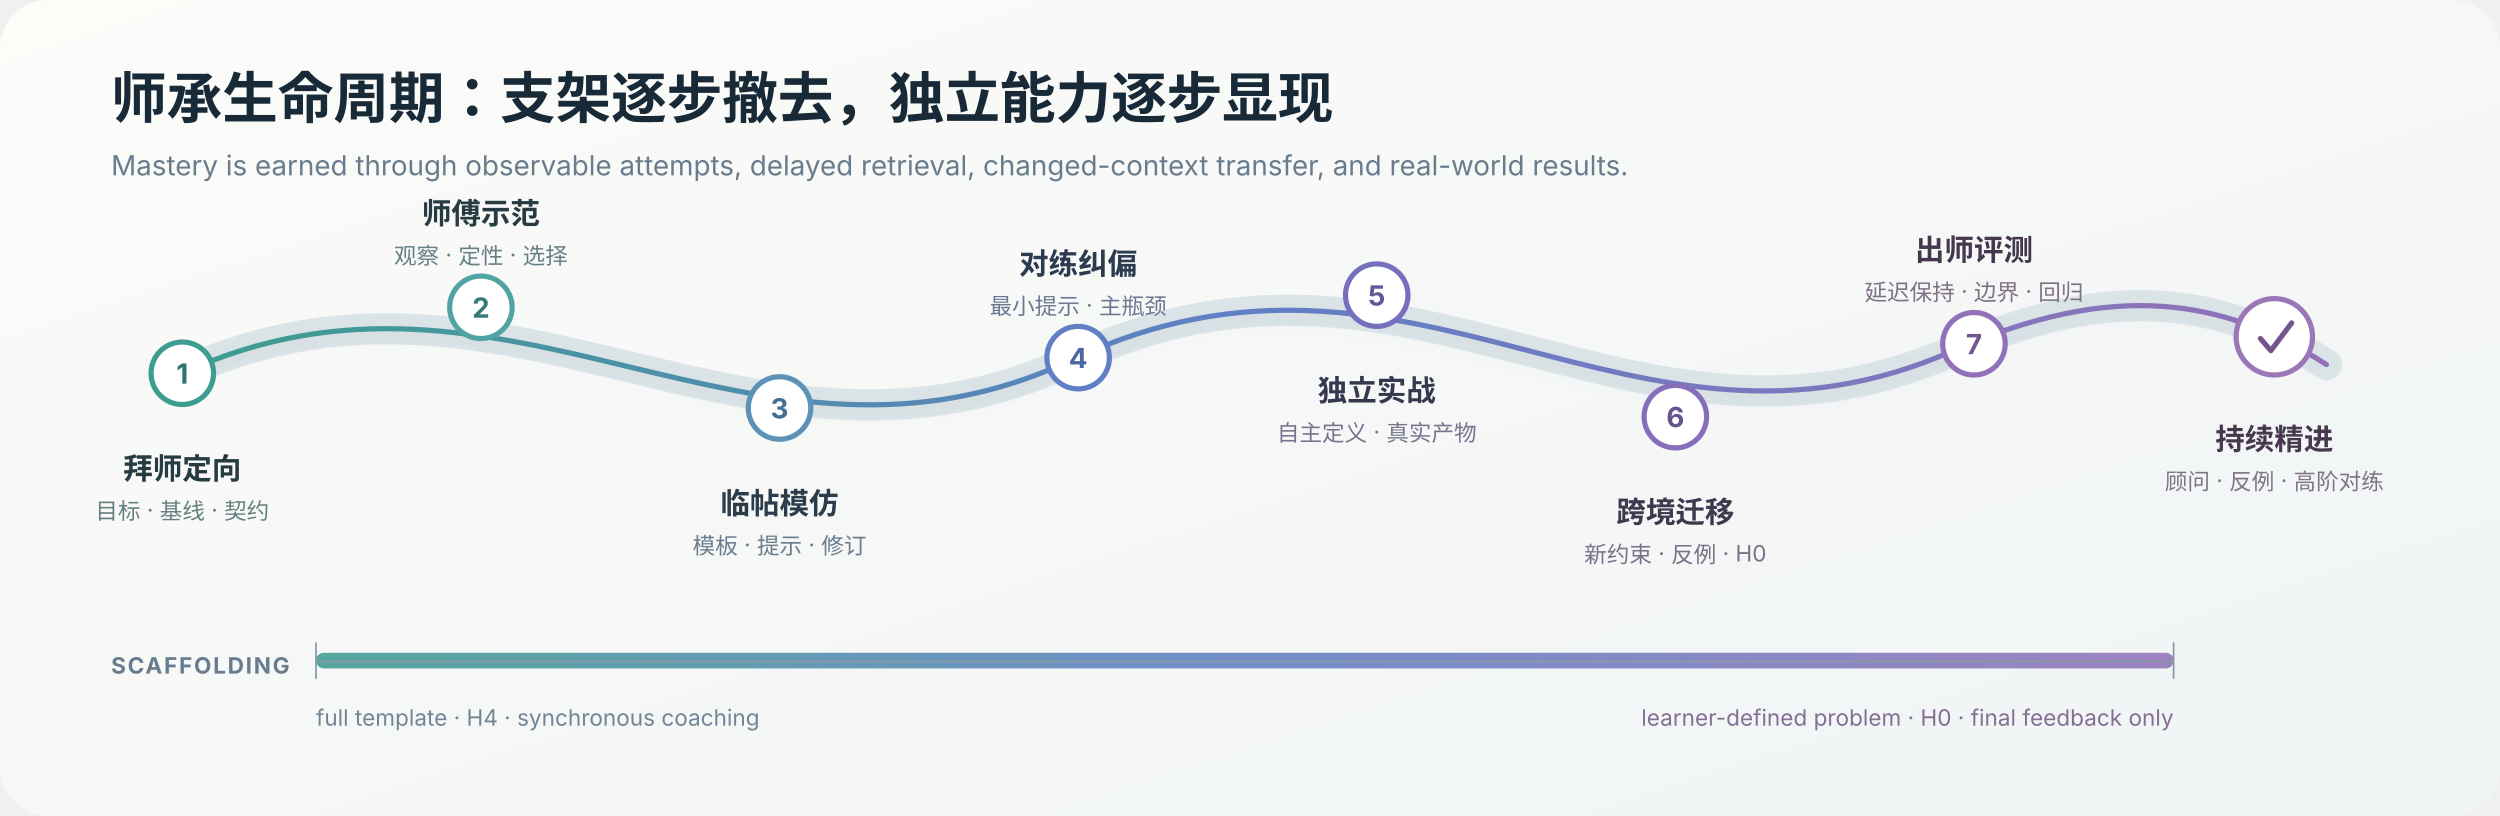
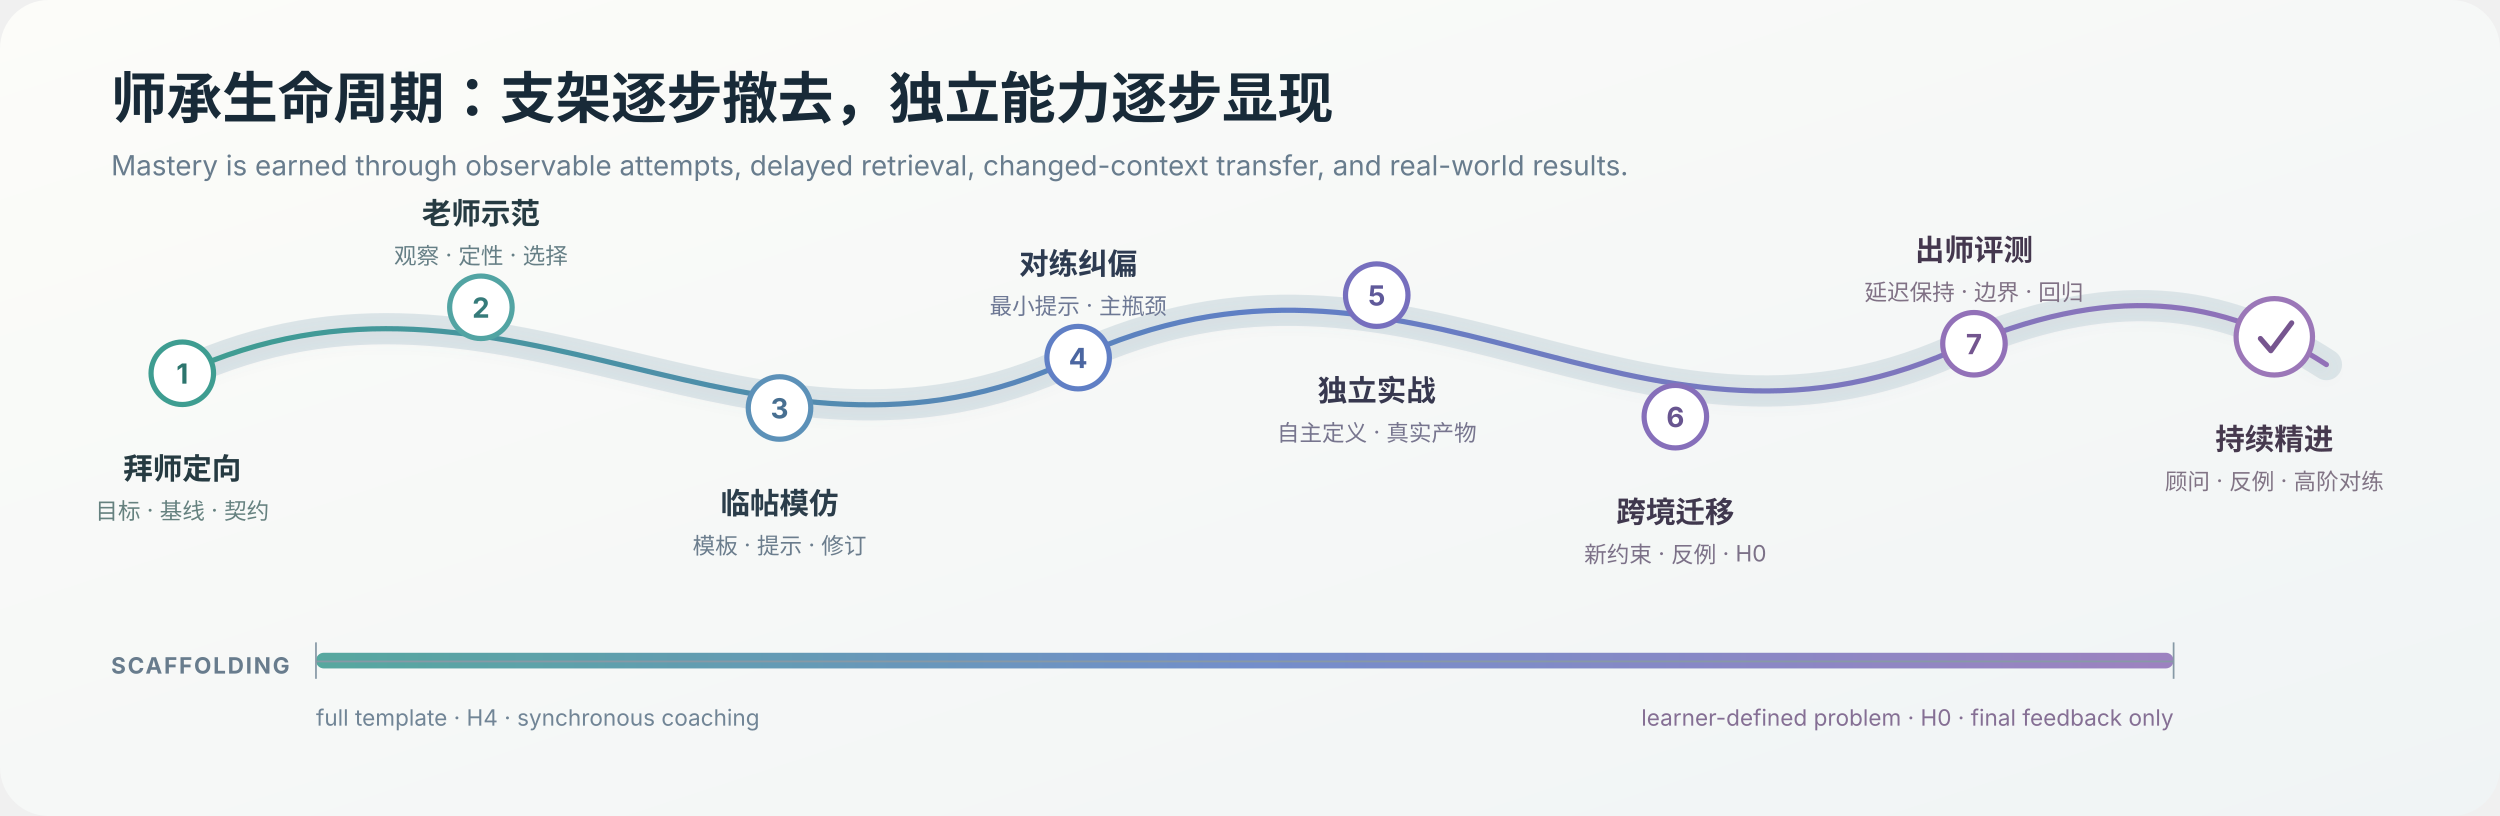
<svg xmlns="http://www.w3.org/2000/svg" width="1440" height="470" viewBox="0 0 1440 470" role="img" aria-labelledby="title desc">
  <defs>
    <linearGradient id="bg" x1="0" y1="0" x2="1" y2="1">
      <stop stop-color="#FCFCF9" />
      <stop offset="1" stop-color="#F0F4F5" />
    </linearGradient>
    <linearGradient id="track" x1="0" y1="0" x2="1" y2="0">
      <stop stop-color="#3E9D91" />
      <stop offset="0.5" stop-color="#607FC5" />
      <stop offset="1" stop-color="#9271B8" />
    </linearGradient>
    <filter id="glow" x="-40%" y="-40%" width="180%" height="180%">
      <feDropShadow dx="0" dy="3" stdDeviation="5" flood-color="#728496" flood-opacity="0.18" />
    </filter>
  </defs>
  <rect width="1440" height="470" rx="28" fill="url(#bg)" />
  <g font-family="Inter, ui-sans-serif, -apple-system, BlinkMacSystemFont, 'Segoe UI', sans-serif">
    <text x="64" y="68" fill="#182A38" font-size="32" font-weight="720">师承生命周期：支架逐步撤去，独立能力逐步显现</text>
    <text x="64" y="101" fill="#687C8D" font-size="16">Mastery is earned through observable attempts, delayed retrieval, changed-context transfer, and real-world results.</text>
    <path d="M105 215C292 129 434 294 618 207C814 115 940 284 1125 202C1216 162 1280 171 1340 210" fill="none" stroke="#DCE5E8" stroke-width="18" stroke-linecap="round" />
    <path d="M105 215C292 129 434 294 618 207C814 115 940 284 1125 202C1216 162 1280 171 1340 210" fill="none" stroke="url(#track)" stroke-width="3" stroke-linecap="round" filter="url(#glow)" />
    <g text-anchor="middle">
      <g transform="translate(105 215)">
        <circle r="18" fill="#FFFFFF" stroke="#3E9D91" stroke-width="3" />
        <text y="6" fill="#2C756D" font-size="16" font-weight="750">1</text>
        <text y="61" fill="#263B42" font-size="17" font-weight="650">拜师定向</text>
        <text y="84" fill="#65817F" font-size="13">目标 · 基线 · 契约</text>
      </g>
      <g transform="translate(277 177)">
        <circle r="18" fill="#FFFFFF" stroke="#52A4A3" stroke-width="3" />
        <text y="6" fill="#367B7A" font-size="16" font-weight="750">2</text>
-         <text y="-48" fill="#263B42" font-size="17" font-weight="650">师傅示范</text>
+         <text y="-48" fill="#263B42" font-size="17" font-weight="650">老师示范</text>
        <text y="-25" fill="#667F86" font-size="13">观察 · 定性 · 选择</text>
      </g>
      <g transform="translate(449 235)">
        <circle r="18" fill="#FFFFFF" stroke="#5C91B8" stroke-width="3" />
        <text y="6" fill="#476F91" font-size="16" font-weight="750">3</text>
        <text y="61" fill="#2B3D4A" font-size="17" font-weight="650">临帖模仿</text>
        <text y="84" fill="#6B7D8D" font-size="13">模板 · 提示 · 修订</text>
      </g>
      <g transform="translate(621 206)">
        <circle r="18" fill="#FFFFFF" stroke="#607FC5" stroke-width="3" />
        <text y="6" fill="#4B66A1" font-size="16" font-weight="750">4</text>
        <text y="-48" fill="#2D3B51" font-size="17" font-weight="650">对练纠偏</text>
        <text y="-25" fill="#6D7894" font-size="13">最小提示 · 主瓶颈</text>
      </g>
      <g transform="translate(793 170)">
        <circle r="18" fill="#FFFFFF" stroke="#766FBE" stroke-width="3" />
        <text y="6" fill="#5F599A" font-size="16" font-weight="750">5</text>
        <text y="61" fill="#37384F" font-size="17" font-weight="650">独立实战</text>
        <text y="84" fill="#77758E" font-size="13">自主定义 · 真实产物</text>
      </g>
      <g transform="translate(965 240)">
        <circle r="18" fill="#FFFFFF" stroke="#866FBA" stroke-width="3" />
        <text y="6" fill="#685590" font-size="16" font-weight="750">6</text>
        <text y="61" fill="#40384E" font-size="17" font-weight="650">跨境迁移</text>
        <text y="84" fill="#7C7188" font-size="13">新约束 · 反例 · H0</text>
      </g>
      <g transform="translate(1137 198)">
        <circle r="18" fill="#FFFFFF" stroke="#9271B8" stroke-width="3" />
        <text y="6" fill="#73558F" font-size="16" font-weight="750">7</text>
        <text y="-48" fill="#44374E" font-size="17" font-weight="650">出师评测</text>
        <text y="-25" fill="#807185" font-size="13">延迟保持 · 边界 · 回归</text>
      </g>
      <g transform="translate(1310 194)">
        <circle r="22" fill="#FFFFFF" stroke="#9B77B8" stroke-width="3" />
        <path d="M-8 1L-2 8 10-8" fill="none" stroke="#76558F" stroke-width="3" stroke-linecap="round" stroke-linejoin="round" />
        <text y="65" fill="#46394E" font-size="17" font-weight="650">持续精进</text>
        <text y="88" fill="#817485" font-size="13">顾问 · 反例 · 高阶对练</text>
      </g>
    </g>
    <g transform="translate(64 388)">
      <text x="0" y="0" fill="#687C8D" font-size="13" font-weight="650" letter-spacing="1">SCAFFOLDING</text>
      <rect x="118" y="-12" width="1070" height="9" rx="4.5" fill="#DCE5E8" />
      <rect x="118" y="-12" width="1070" height="9" rx="4.5" fill="url(#track)" opacity="0.85" />
      <path d="M118-18V3M118-7H1188M1188-18V3" fill="none" stroke="#8799A6" />
      <text x="118" y="30" fill="#718596" font-size="13">full template · H4 · synchronous coaching</text>
      <text x="1188" y="30" fill="#856F94" font-size="13" text-anchor="end">learner-defined problem · H0 · final feedback only</text>
    </g>
  </g>
</svg>
